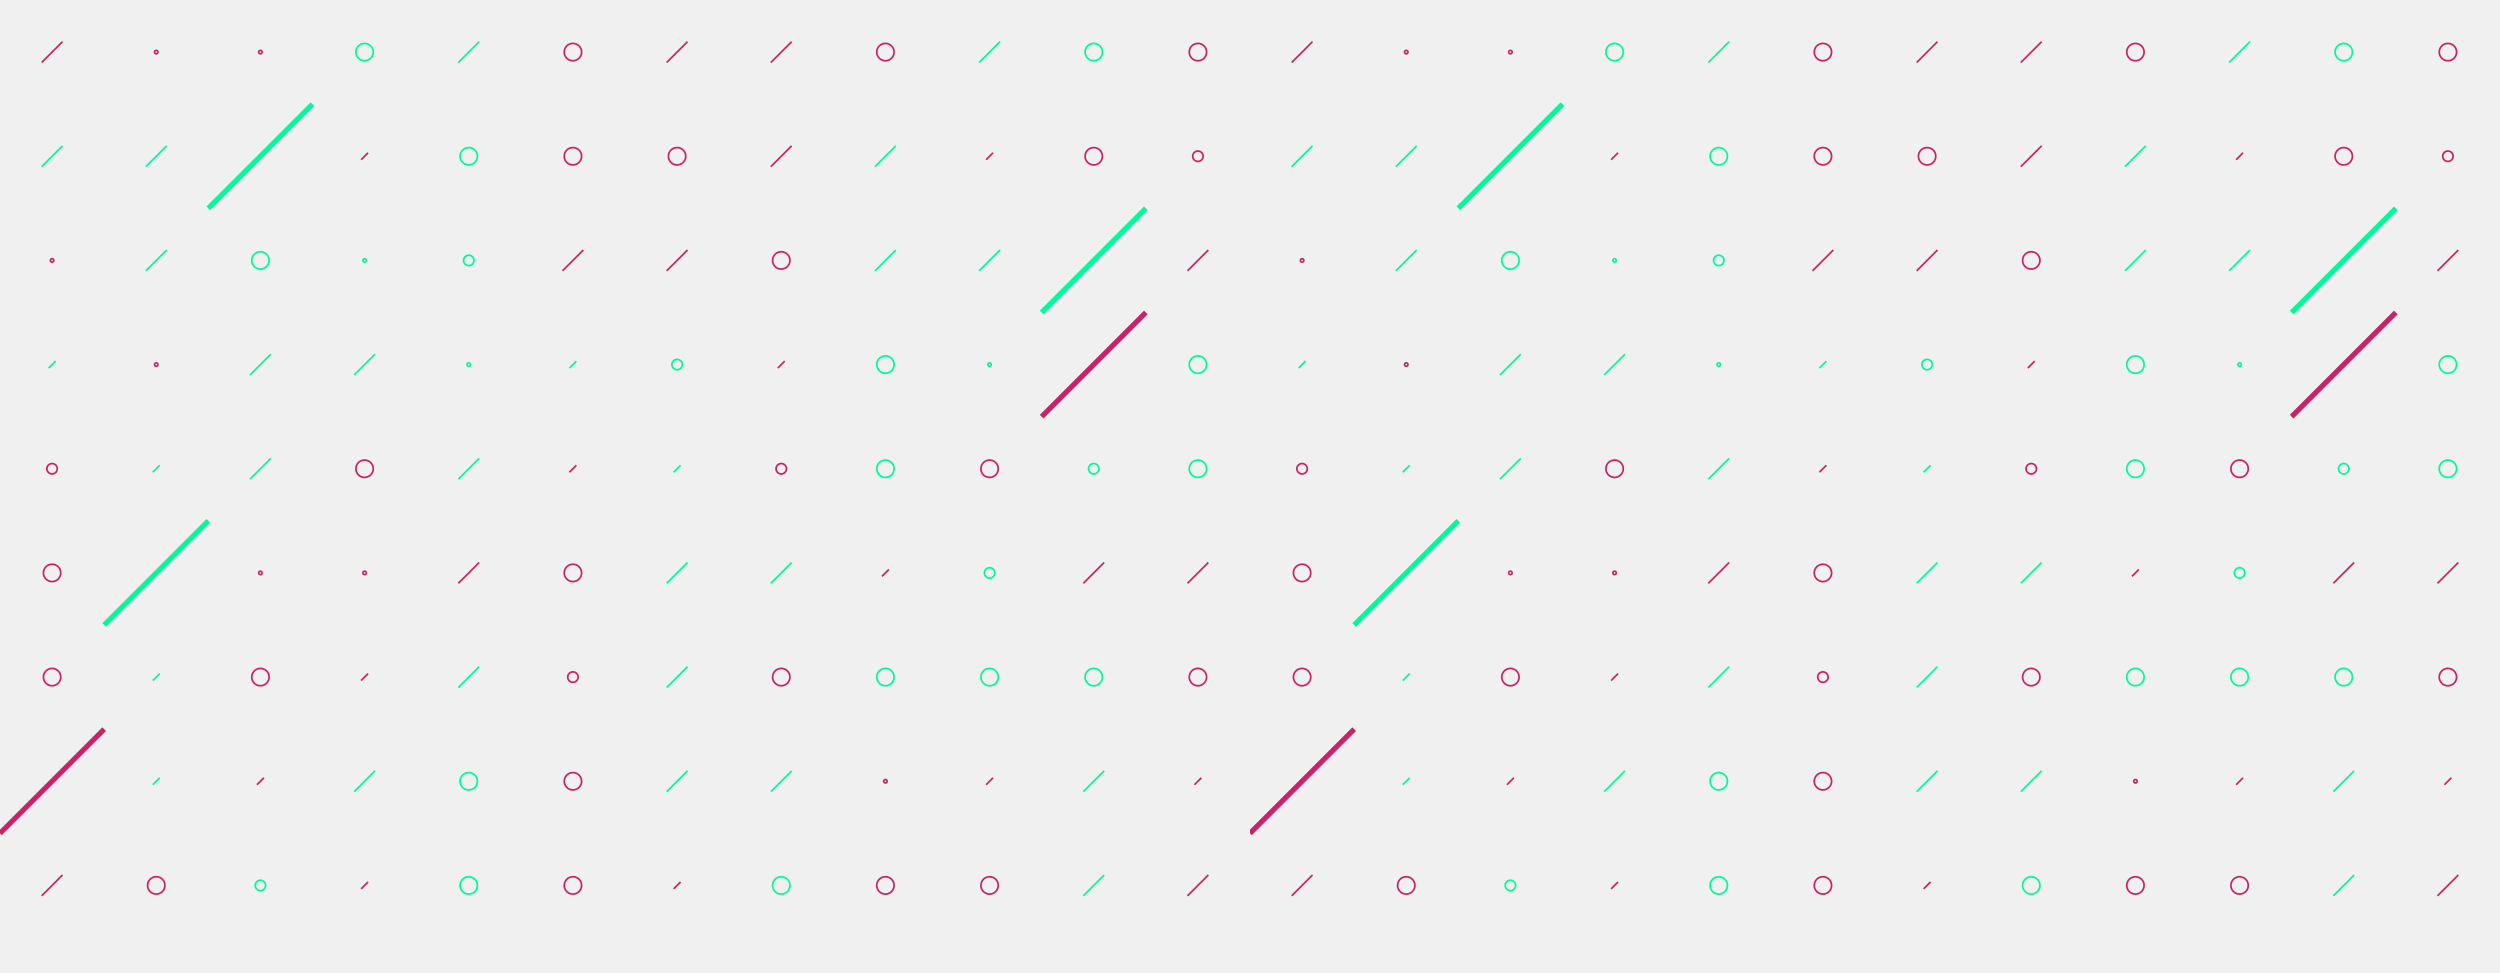
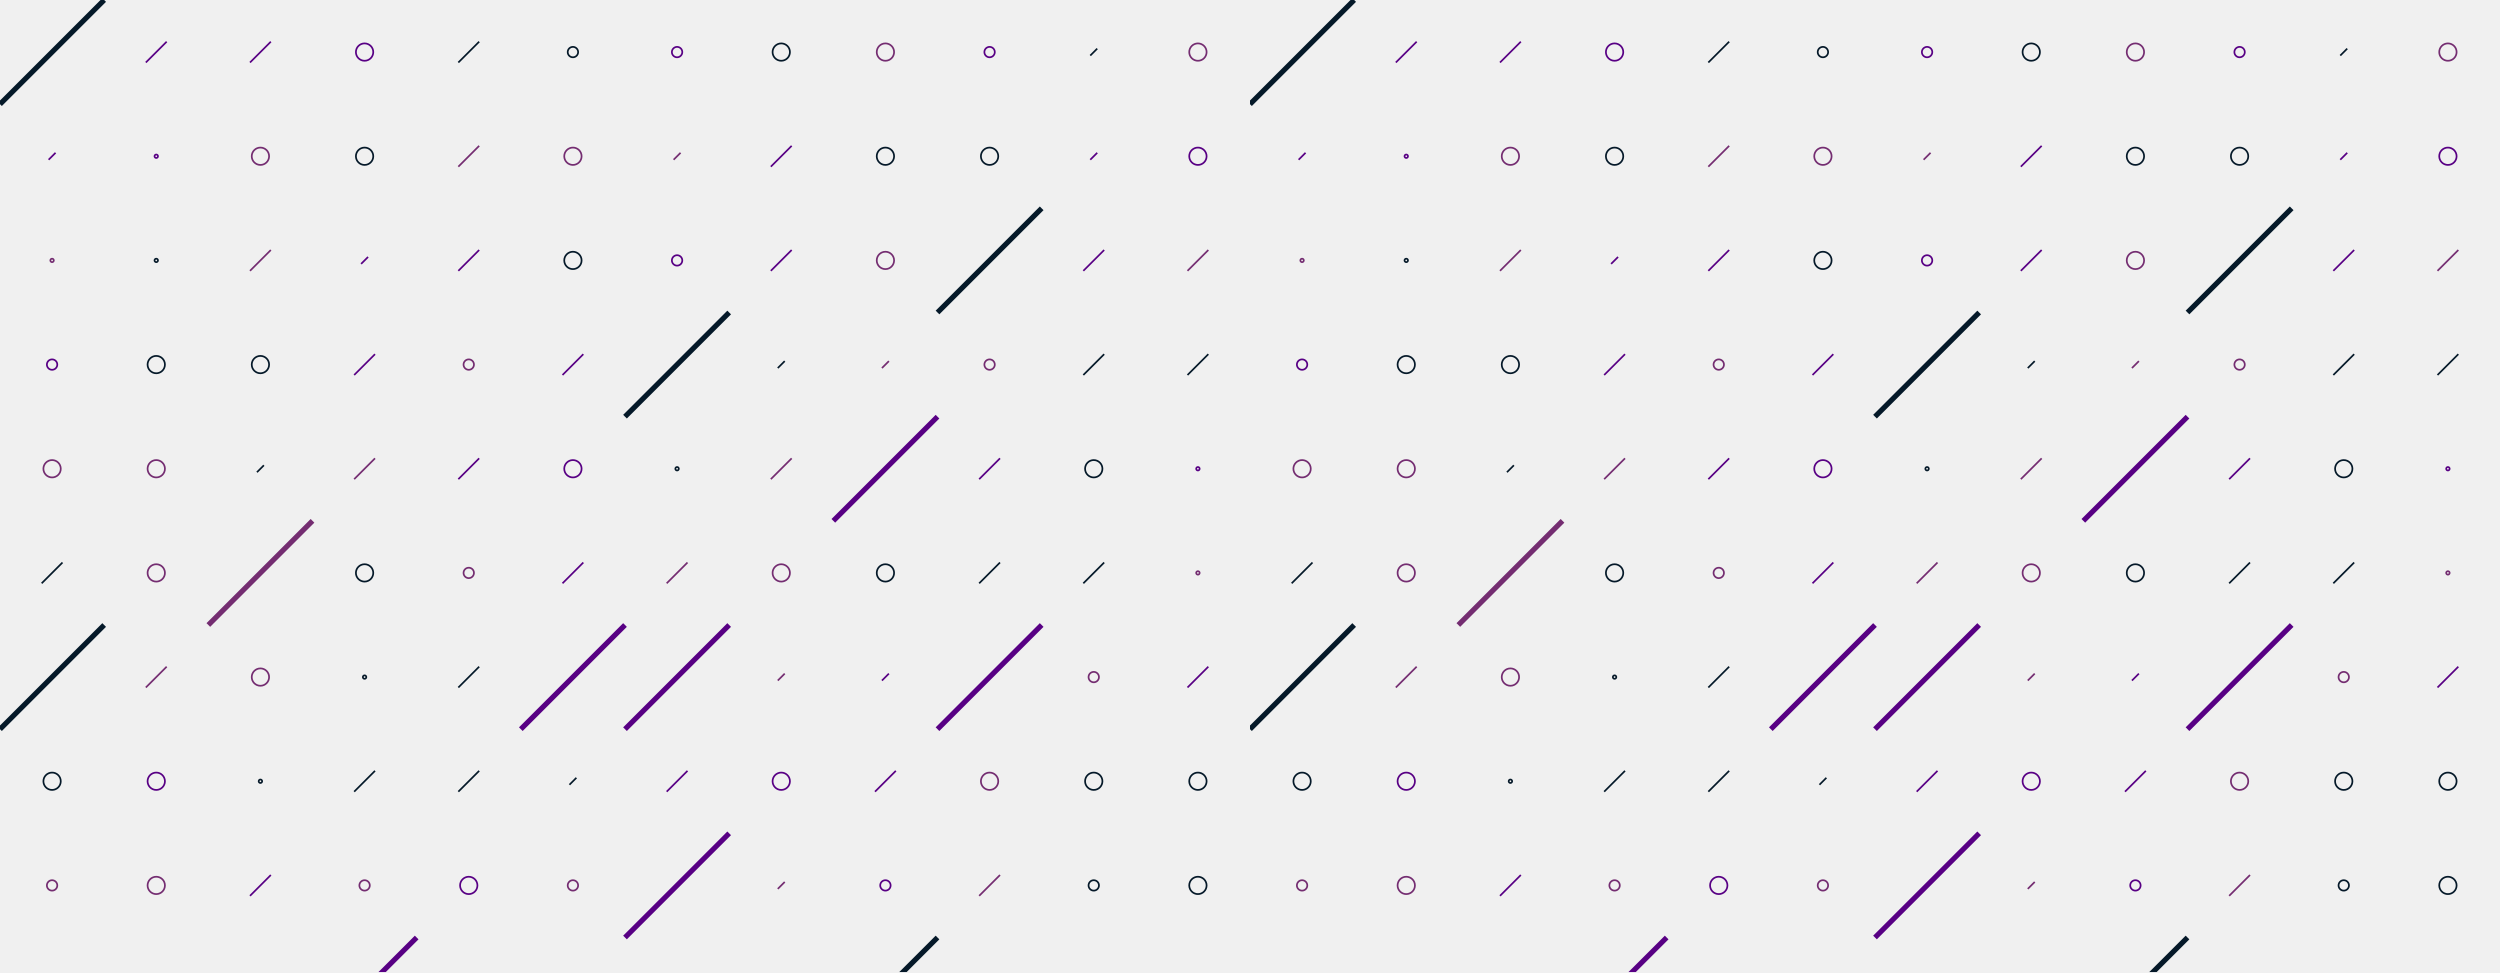
<svg xmlns="http://www.w3.org/2000/svg" xmlns:xlink="http://www.w3.org/1999/xlink" width="1440" height="560" preserveAspectRatio="none">
  <g fill="none" mask="url(&quot;#a&quot;)">
    <use xlink:href="#b" />
    <use xlink:href="#b" x="720" />
  </g>
  <defs>
-     <path id="d" d="M-1 0a1 1 0 1 0 2 0 1 1 0 1 0-2 0z" />
+     <path id="e" d="M-1 0a1 1 0 1 0 2 0 1 1 0 1 0-2 0z" />
    <path id="f" d="M-3 0a3 3 0 1 0 6 0 3 3 0 1 0-6 0z" />
    <path id="g" d="M-5 0A5 5 0 1 0 5 0 5 5 0 1 0-5 0z" />
-     <path id="e" d="m2-2-4 4z" />
-     <path id="c" d="M6-6-6 6z" />
-     <path id="h" d="m30-30-60 60z" />
+     <path id="d" d="m2-2-4 4z" />
+     <path id="h" d="M6-6-6 6z" />
+     <path id="c" d="m30-30-60 60z" />
    <mask id="a">
      <path fill="#fff" d="M0 0h1440v560H0z" />
    </mask>
  </defs>
  <symbol id="b">
-     <use xlink:href="#c" x="30" y="30" stroke="rgba(198, 35, 104, 1)" />
-     <use xlink:href="#c" x="30" y="90" stroke="rgba(0, 250, 154, 1)" />
-     <use xlink:href="#d" x="30" y="150" stroke="rgba(198, 35, 104, 1)" />
-     <use xlink:href="#e" x="30" y="210" stroke="rgba(0, 250, 154, 1)" />
-     <use xlink:href="#f" x="30" y="270" stroke="rgba(198, 35, 104, 1)" />
-     <use xlink:href="#g" x="30" y="330" stroke="rgba(198, 35, 104, 1)" />
-     <use xlink:href="#g" x="30" y="390" stroke="rgba(198, 35, 104, 1)" />
-     <use xlink:href="#h" x="30" y="450" stroke="rgba(198, 35, 104, 1)" stroke-width="3" />
-     <use xlink:href="#c" x="30" y="510" stroke="rgba(198, 35, 104, 1)" />
-     <use xlink:href="#g" x="30" y="570" stroke="rgba(198, 35, 104, 1)" />
-     <use xlink:href="#d" x="90" y="30" stroke="rgba(198, 35, 104, 1)" />
-     <use xlink:href="#c" x="90" y="90" stroke="rgba(0, 250, 154, 1)" />
-     <use xlink:href="#c" x="90" y="150" stroke="rgba(0, 250, 154, 1)" />
-     <use xlink:href="#d" x="90" y="210" stroke="rgba(198, 35, 104, 1)" />
-     <use xlink:href="#e" x="90" y="270" stroke="rgba(0, 250, 154, 1)" />
-     <use xlink:href="#h" x="90" y="330" stroke="rgba(0, 250, 154, 1)" stroke-width="3" />
-     <use xlink:href="#e" x="90" y="390" stroke="rgba(0, 250, 154, 1)" />
-     <use xlink:href="#e" x="90" y="450" stroke="rgba(0, 250, 154, 1)" />
-     <use xlink:href="#g" x="90" y="510" stroke="rgba(198, 35, 104, 1)" />
-     <use xlink:href="#c" x="90" y="570" stroke="rgba(198, 35, 104, 1)" />
-     <use xlink:href="#d" x="150" y="30" stroke="rgba(198, 35, 104, 1)" />
-     <use xlink:href="#h" x="150" y="90" stroke="rgba(0, 250, 154, 1)" stroke-width="3" />
-     <use xlink:href="#g" x="150" y="150" stroke="rgba(0, 250, 154, 1)" />
-     <use xlink:href="#c" x="150" y="210" stroke="rgba(0, 250, 154, 1)" />
-     <use xlink:href="#c" x="150" y="270" stroke="rgba(0, 250, 154, 1)" />
-     <use xlink:href="#d" x="150" y="330" stroke="rgba(198, 35, 104, 1)" />
-     <use xlink:href="#g" x="150" y="390" stroke="rgba(198, 35, 104, 1)" />
-     <use xlink:href="#e" x="150" y="450" stroke="rgba(198, 35, 104, 1)" />
-     <use xlink:href="#f" x="150" y="510" stroke="rgba(0, 250, 154, 1)" />
-     <use xlink:href="#g" x="150" y="570" stroke="rgba(198, 35, 104, 1)" />
-     <use xlink:href="#g" x="210" y="30" stroke="rgba(0, 250, 154, 1)" />
-     <use xlink:href="#e" x="210" y="90" stroke="rgba(198, 35, 104, 1)" />
-     <use xlink:href="#d" x="210" y="150" stroke="rgba(0, 250, 154, 1)" />
-     <use xlink:href="#c" x="210" y="210" stroke="rgba(0, 250, 154, 1)" />
-     <use xlink:href="#g" x="210" y="270" stroke="rgba(198, 35, 104, 1)" />
-     <use xlink:href="#d" x="210" y="330" stroke="rgba(198, 35, 104, 1)" />
-     <use xlink:href="#e" x="210" y="390" stroke="rgba(198, 35, 104, 1)" />
-     <use xlink:href="#c" x="210" y="450" stroke="rgba(0, 250, 154, 1)" />
-     <use xlink:href="#e" x="210" y="510" stroke="rgba(198, 35, 104, 1)" />
-     <use xlink:href="#g" x="210" y="570" stroke="rgba(0, 250, 154, 1)" />
-     <use xlink:href="#c" x="270" y="30" stroke="rgba(0, 250, 154, 1)" />
-     <use xlink:href="#g" x="270" y="90" stroke="rgba(0, 250, 154, 1)" />
-     <use xlink:href="#f" x="270" y="150" stroke="rgba(0, 250, 154, 1)" />
-     <use xlink:href="#d" x="270" y="210" stroke="rgba(0, 250, 154, 1)" />
-     <use xlink:href="#c" x="270" y="270" stroke="rgba(0, 250, 154, 1)" />
-     <use xlink:href="#c" x="270" y="330" stroke="rgba(198, 35, 104, 1)" />
-     <use xlink:href="#c" x="270" y="390" stroke="rgba(0, 250, 154, 1)" />
-     <use xlink:href="#g" x="270" y="450" stroke="rgba(0, 250, 154, 1)" />
-     <use xlink:href="#g" x="270" y="510" stroke="rgba(0, 250, 154, 1)" />
-     <use xlink:href="#g" x="270" y="570" stroke="rgba(0, 250, 154, 1)" />
-     <use xlink:href="#g" x="330" y="30" stroke="rgba(198, 35, 104, 1)" />
-     <use xlink:href="#g" x="330" y="90" stroke="rgba(198, 35, 104, 1)" />
-     <use xlink:href="#c" x="330" y="150" stroke="rgba(198, 35, 104, 1)" />
-     <use xlink:href="#e" x="330" y="210" stroke="rgba(0, 250, 154, 1)" />
-     <use xlink:href="#e" x="330" y="270" stroke="rgba(198, 35, 104, 1)" />
-     <use xlink:href="#g" x="330" y="330" stroke="rgba(198, 35, 104, 1)" />
-     <use xlink:href="#f" x="330" y="390" stroke="rgba(198, 35, 104, 1)" />
-     <use xlink:href="#g" x="330" y="450" stroke="rgba(198, 35, 104, 1)" />
-     <use xlink:href="#g" x="330" y="510" stroke="rgba(198, 35, 104, 1)" />
-     <use xlink:href="#f" x="330" y="570" stroke="rgba(0, 250, 154, 1)" />
-     <use xlink:href="#c" x="390" y="30" stroke="rgba(198, 35, 104, 1)" />
-     <use xlink:href="#g" x="390" y="90" stroke="rgba(198, 35, 104, 1)" />
-     <use xlink:href="#c" x="390" y="150" stroke="rgba(198, 35, 104, 1)" />
-     <use xlink:href="#f" x="390" y="210" stroke="rgba(0, 250, 154, 1)" />
-     <use xlink:href="#e" x="390" y="270" stroke="rgba(0, 250, 154, 1)" />
-     <use xlink:href="#c" x="390" y="330" stroke="rgba(0, 250, 154, 1)" />
-     <use xlink:href="#c" x="390" y="390" stroke="rgba(0, 250, 154, 1)" />
-     <use xlink:href="#c" x="390" y="450" stroke="rgba(0, 250, 154, 1)" />
-     <use xlink:href="#e" x="390" y="510" stroke="rgba(198, 35, 104, 1)" />
-     <use xlink:href="#g" x="390" y="570" stroke="rgba(198, 35, 104, 1)" />
-     <use xlink:href="#c" x="450" y="30" stroke="rgba(198, 35, 104, 1)" />
-     <use xlink:href="#c" x="450" y="90" stroke="rgba(198, 35, 104, 1)" />
-     <use xlink:href="#g" x="450" y="150" stroke="rgba(198, 35, 104, 1)" />
-     <use xlink:href="#e" x="450" y="210" stroke="rgba(198, 35, 104, 1)" />
-     <use xlink:href="#f" x="450" y="270" stroke="rgba(198, 35, 104, 1)" />
-     <use xlink:href="#c" x="450" y="330" stroke="rgba(0, 250, 154, 1)" />
-     <use xlink:href="#g" x="450" y="390" stroke="rgba(198, 35, 104, 1)" />
-     <use xlink:href="#c" x="450" y="450" stroke="rgba(0, 250, 154, 1)" />
-     <use xlink:href="#g" x="450" y="510" stroke="rgba(0, 250, 154, 1)" />
-     <use xlink:href="#g" x="450" y="570" stroke="rgba(0, 250, 154, 1)" />
-     <use xlink:href="#g" x="510" y="30" stroke="rgba(198, 35, 104, 1)" />
-     <use xlink:href="#c" x="510" y="90" stroke="rgba(0, 250, 154, 1)" />
-     <use xlink:href="#c" x="510" y="150" stroke="rgba(0, 250, 154, 1)" />
-     <use xlink:href="#g" x="510" y="210" stroke="rgba(0, 250, 154, 1)" />
-     <use xlink:href="#g" x="510" y="270" stroke="rgba(0, 250, 154, 1)" />
-     <use xlink:href="#e" x="510" y="330" stroke="rgba(198, 35, 104, 1)" />
-     <use xlink:href="#g" x="510" y="390" stroke="rgba(0, 250, 154, 1)" />
-     <use xlink:href="#d" x="510" y="450" stroke="rgba(198, 35, 104, 1)" />
-     <use xlink:href="#g" x="510" y="510" stroke="rgba(198, 35, 104, 1)" />
-     <use xlink:href="#c" x="510" y="570" stroke="rgba(0, 250, 154, 1)" />
-     <use xlink:href="#c" x="570" y="30" stroke="rgba(0, 250, 154, 1)" />
-     <use xlink:href="#e" x="570" y="90" stroke="rgba(198, 35, 104, 1)" />
-     <use xlink:href="#c" x="570" y="150" stroke="rgba(0, 250, 154, 1)" />
-     <use xlink:href="#d" x="570" y="210" stroke="rgba(0, 250, 154, 1)" />
-     <use xlink:href="#g" x="570" y="270" stroke="rgba(198, 35, 104, 1)" />
-     <use xlink:href="#f" x="570" y="330" stroke="rgba(0, 250, 154, 1)" />
-     <use xlink:href="#g" x="570" y="390" stroke="rgba(0, 250, 154, 1)" />
-     <use xlink:href="#e" x="570" y="450" stroke="rgba(198, 35, 104, 1)" />
-     <use xlink:href="#g" x="570" y="510" stroke="rgba(198, 35, 104, 1)" />
-     <use xlink:href="#d" x="570" y="570" stroke="rgba(0, 250, 154, 1)" />
-     <use xlink:href="#g" x="630" y="30" stroke="rgba(0, 250, 154, 1)" />
-     <use xlink:href="#g" x="630" y="90" stroke="rgba(198, 35, 104, 1)" />
-     <use xlink:href="#h" x="630" y="150" stroke="rgba(0, 250, 154, 1)" stroke-width="3" />
-     <use xlink:href="#h" x="630" y="210" stroke="rgba(198, 35, 104, 1)" stroke-width="3" />
-     <use xlink:href="#f" x="630" y="270" stroke="rgba(0, 250, 154, 1)" />
-     <use xlink:href="#c" x="630" y="330" stroke="rgba(198, 35, 104, 1)" />
-     <use xlink:href="#g" x="630" y="390" stroke="rgba(0, 250, 154, 1)" />
-     <use xlink:href="#c" x="630" y="450" stroke="rgba(0, 250, 154, 1)" />
-     <use xlink:href="#c" x="630" y="510" stroke="rgba(0, 250, 154, 1)" />
-     <use xlink:href="#c" x="630" y="570" stroke="rgba(0, 250, 154, 1)" />
-     <use xlink:href="#g" x="690" y="30" stroke="rgba(198, 35, 104, 1)" />
-     <use xlink:href="#f" x="690" y="90" stroke="rgba(198, 35, 104, 1)" />
-     <use xlink:href="#c" x="690" y="150" stroke="rgba(198, 35, 104, 1)" />
-     <use xlink:href="#g" x="690" y="210" stroke="rgba(0, 250, 154, 1)" />
-     <use xlink:href="#g" x="690" y="270" stroke="rgba(0, 250, 154, 1)" />
-     <use xlink:href="#c" x="690" y="330" stroke="rgba(198, 35, 104, 1)" />
-     <use xlink:href="#g" x="690" y="390" stroke="rgba(198, 35, 104, 1)" />
-     <use xlink:href="#e" x="690" y="450" stroke="rgba(198, 35, 104, 1)" />
-     <use xlink:href="#c" x="690" y="510" stroke="rgba(198, 35, 104, 1)" />
-     <use xlink:href="#g" x="690" y="570" stroke="rgba(198, 35, 104, 1)" />
+     <use xlink:href="#c" x="30" y="30" stroke="rgba(5, 25, 41, 1)" stroke-width="3" />
+     <use xlink:href="#d" x="30" y="90" stroke="rgba(88, 0, 132, 1)" />
+     <use xlink:href="#e" x="30" y="150" stroke="rgba(116, 45, 113, 1)" />
+     <use xlink:href="#f" x="30" y="210" stroke="rgba(88, 0, 132, 1)" />
+     <use xlink:href="#g" x="30" y="270" stroke="rgba(116, 45, 113, 1)" />
+     <use xlink:href="#h" x="30" y="330" stroke="rgba(5, 25, 41, 1)" />
+     <use xlink:href="#c" x="30" y="390" stroke="rgba(5, 25, 41, 1)" stroke-width="3" />
+     <use xlink:href="#g" x="30" y="450" stroke="rgba(5, 25, 41, 1)" />
+     <use xlink:href="#f" x="30" y="510" stroke="rgba(116, 45, 113, 1)" />
+     <use xlink:href="#d" x="30" y="570" stroke="rgba(5, 25, 41, 1)" />
+     <use xlink:href="#h" x="90" y="30" stroke="rgba(88, 0, 132, 1)" />
+     <use xlink:href="#e" x="90" y="90" stroke="rgba(88, 0, 132, 1)" />
+     <use xlink:href="#e" x="90" y="150" stroke="rgba(5, 25, 41, 1)" />
+     <use xlink:href="#g" x="90" y="210" stroke="rgba(5, 25, 41, 1)" />
+     <use xlink:href="#g" x="90" y="270" stroke="rgba(116, 45, 113, 1)" />
+     <use xlink:href="#g" x="90" y="330" stroke="rgba(116, 45, 113, 1)" />
+     <use xlink:href="#h" x="90" y="390" stroke="rgba(116, 45, 113, 1)" />
+     <use xlink:href="#g" x="90" y="450" stroke="rgba(88, 0, 132, 1)" />
+     <use xlink:href="#g" x="90" y="510" stroke="rgba(116, 45, 113, 1)" />
+     <use xlink:href="#h" x="90" y="570" stroke="rgba(88, 0, 132, 1)" />
+     <use xlink:href="#h" x="150" y="30" stroke="rgba(88, 0, 132, 1)" />
+     <use xlink:href="#g" x="150" y="90" stroke="rgba(116, 45, 113, 1)" />
+     <use xlink:href="#h" x="150" y="150" stroke="rgba(116, 45, 113, 1)" />
+     <use xlink:href="#g" x="150" y="210" stroke="rgba(5, 25, 41, 1)" />
+     <use xlink:href="#d" x="150" y="270" stroke="rgba(5, 25, 41, 1)" />
+     <use xlink:href="#c" x="150" y="330" stroke="rgba(116, 45, 113, 1)" stroke-width="3" />
+     <use xlink:href="#g" x="150" y="390" stroke="rgba(116, 45, 113, 1)" />
+     <use xlink:href="#e" x="150" y="450" stroke="rgba(5, 25, 41, 1)" />
+     <use xlink:href="#h" x="150" y="510" stroke="rgba(88, 0, 132, 1)" />
+     <use xlink:href="#f" x="150" y="570" stroke="rgba(88, 0, 132, 1)" />
+     <use xlink:href="#g" x="210" y="30" stroke="rgba(88, 0, 132, 1)" />
+     <use xlink:href="#g" x="210" y="90" stroke="rgba(5, 25, 41, 1)" />
+     <use xlink:href="#d" x="210" y="150" stroke="rgba(88, 0, 132, 1)" />
+     <use xlink:href="#h" x="210" y="210" stroke="rgba(88, 0, 132, 1)" />
+     <use xlink:href="#h" x="210" y="270" stroke="rgba(116, 45, 113, 1)" />
+     <use xlink:href="#g" x="210" y="330" stroke="rgba(5, 25, 41, 1)" />
+     <use xlink:href="#e" x="210" y="390" stroke="rgba(5, 25, 41, 1)" />
+     <use xlink:href="#h" x="210" y="450" stroke="rgba(5, 25, 41, 1)" />
+     <use xlink:href="#f" x="210" y="510" stroke="rgba(116, 45, 113, 1)" />
+     <use xlink:href="#c" x="210" y="570" stroke="rgba(88, 0, 132, 1)" stroke-width="3" />
+     <use xlink:href="#h" x="270" y="30" stroke="rgba(5, 25, 41, 1)" />
+     <use xlink:href="#h" x="270" y="90" stroke="rgba(116, 45, 113, 1)" />
+     <use xlink:href="#h" x="270" y="150" stroke="rgba(88, 0, 132, 1)" />
+     <use xlink:href="#f" x="270" y="210" stroke="rgba(116, 45, 113, 1)" />
+     <use xlink:href="#h" x="270" y="270" stroke="rgba(88, 0, 132, 1)" />
+     <use xlink:href="#f" x="270" y="330" stroke="rgba(116, 45, 113, 1)" />
+     <use xlink:href="#h" x="270" y="390" stroke="rgba(5, 25, 41, 1)" />
+     <use xlink:href="#h" x="270" y="450" stroke="rgba(5, 25, 41, 1)" />
+     <use xlink:href="#g" x="270" y="510" stroke="rgba(88, 0, 132, 1)" />
+     <use xlink:href="#e" x="270" y="570" stroke="rgba(116, 45, 113, 1)" />
+     <use xlink:href="#f" x="330" y="30" stroke="rgba(5, 25, 41, 1)" />
+     <use xlink:href="#g" x="330" y="90" stroke="rgba(116, 45, 113, 1)" />
+     <use xlink:href="#g" x="330" y="150" stroke="rgba(5, 25, 41, 1)" />
+     <use xlink:href="#h" x="330" y="210" stroke="rgba(88, 0, 132, 1)" />
+     <use xlink:href="#g" x="330" y="270" stroke="rgba(88, 0, 132, 1)" />
+     <use xlink:href="#h" x="330" y="330" stroke="rgba(88, 0, 132, 1)" />
+     <use xlink:href="#c" x="330" y="390" stroke="rgba(88, 0, 132, 1)" stroke-width="3" />
+     <use xlink:href="#d" x="330" y="450" stroke="rgba(5, 25, 41, 1)" />
+     <use xlink:href="#f" x="330" y="510" stroke="rgba(116, 45, 113, 1)" />
+     <use xlink:href="#d" x="330" y="570" stroke="rgba(88, 0, 132, 1)" />
+     <use xlink:href="#f" x="390" y="30" stroke="rgba(88, 0, 132, 1)" />
+     <use xlink:href="#d" x="390" y="90" stroke="rgba(116, 45, 113, 1)" />
+     <use xlink:href="#f" x="390" y="150" stroke="rgba(88, 0, 132, 1)" />
+     <use xlink:href="#c" x="390" y="210" stroke="rgba(5, 25, 41, 1)" stroke-width="3" />
+     <use xlink:href="#e" x="390" y="270" stroke="rgba(5, 25, 41, 1)" />
+     <use xlink:href="#h" x="390" y="330" stroke="rgba(116, 45, 113, 1)" />
+     <use xlink:href="#c" x="390" y="390" stroke="rgba(88, 0, 132, 1)" stroke-width="3" />
+     <use xlink:href="#h" x="390" y="450" stroke="rgba(88, 0, 132, 1)" />
+     <use xlink:href="#c" x="390" y="510" stroke="rgba(88, 0, 132, 1)" stroke-width="3" />
+     <use xlink:href="#d" x="390" y="570" stroke="rgba(88, 0, 132, 1)" />
+     <use xlink:href="#g" x="450" y="30" stroke="rgba(5, 25, 41, 1)" />
+     <use xlink:href="#h" x="450" y="90" stroke="rgba(88, 0, 132, 1)" />
+     <use xlink:href="#h" x="450" y="150" stroke="rgba(88, 0, 132, 1)" />
+     <use xlink:href="#d" x="450" y="210" stroke="rgba(5, 25, 41, 1)" />
+     <use xlink:href="#h" x="450" y="270" stroke="rgba(116, 45, 113, 1)" />
+     <use xlink:href="#g" x="450" y="330" stroke="rgba(116, 45, 113, 1)" />
+     <use xlink:href="#d" x="450" y="390" stroke="rgba(116, 45, 113, 1)" />
+     <use xlink:href="#g" x="450" y="450" stroke="rgba(88, 0, 132, 1)" />
+     <use xlink:href="#d" x="450" y="510" stroke="rgba(116, 45, 113, 1)" />
+     <use xlink:href="#f" x="450" y="570" stroke="rgba(88, 0, 132, 1)" />
+     <use xlink:href="#g" x="510" y="30" stroke="rgba(116, 45, 113, 1)" />
+     <use xlink:href="#g" x="510" y="90" stroke="rgba(5, 25, 41, 1)" />
+     <use xlink:href="#g" x="510" y="150" stroke="rgba(116, 45, 113, 1)" />
+     <use xlink:href="#d" x="510" y="210" stroke="rgba(116, 45, 113, 1)" />
+     <use xlink:href="#c" x="510" y="270" stroke="rgba(88, 0, 132, 1)" stroke-width="3" />
+     <use xlink:href="#g" x="510" y="330" stroke="rgba(5, 25, 41, 1)" />
+     <use xlink:href="#d" x="510" y="390" stroke="rgba(88, 0, 132, 1)" />
+     <use xlink:href="#h" x="510" y="450" stroke="rgba(88, 0, 132, 1)" />
+     <use xlink:href="#f" x="510" y="510" stroke="rgba(88, 0, 132, 1)" />
+     <use xlink:href="#c" x="510" y="570" stroke="rgba(5, 25, 41, 1)" stroke-width="3" />
+     <use xlink:href="#f" x="570" y="30" stroke="rgba(88, 0, 132, 1)" />
+     <use xlink:href="#g" x="570" y="90" stroke="rgba(5, 25, 41, 1)" />
+     <use xlink:href="#c" x="570" y="150" stroke="rgba(5, 25, 41, 1)" stroke-width="3" />
+     <use xlink:href="#f" x="570" y="210" stroke="rgba(116, 45, 113, 1)" />
+     <use xlink:href="#h" x="570" y="270" stroke="rgba(88, 0, 132, 1)" />
+     <use xlink:href="#h" x="570" y="330" stroke="rgba(5, 25, 41, 1)" />
+     <use xlink:href="#c" x="570" y="390" stroke="rgba(88, 0, 132, 1)" stroke-width="3" />
+     <use xlink:href="#g" x="570" y="450" stroke="rgba(116, 45, 113, 1)" />
+     <use xlink:href="#h" x="570" y="510" stroke="rgba(116, 45, 113, 1)" />
+     <use xlink:href="#h" x="570" y="570" stroke="rgba(88, 0, 132, 1)" />
+     <use xlink:href="#d" x="630" y="30" stroke="rgba(5, 25, 41, 1)" />
+     <use xlink:href="#d" x="630" y="90" stroke="rgba(88, 0, 132, 1)" />
+     <use xlink:href="#h" x="630" y="150" stroke="rgba(88, 0, 132, 1)" />
+     <use xlink:href="#h" x="630" y="210" stroke="rgba(5, 25, 41, 1)" />
+     <use xlink:href="#g" x="630" y="270" stroke="rgba(5, 25, 41, 1)" />
+     <use xlink:href="#h" x="630" y="330" stroke="rgba(5, 25, 41, 1)" />
+     <use xlink:href="#f" x="630" y="390" stroke="rgba(116, 45, 113, 1)" />
+     <use xlink:href="#g" x="630" y="450" stroke="rgba(5, 25, 41, 1)" />
+     <use xlink:href="#f" x="630" y="510" stroke="rgba(5, 25, 41, 1)" />
+     <use xlink:href="#g" x="630" y="570" stroke="rgba(88, 0, 132, 1)" />
+     <use xlink:href="#g" x="690" y="30" stroke="rgba(116, 45, 113, 1)" />
+     <use xlink:href="#g" x="690" y="90" stroke="rgba(88, 0, 132, 1)" />
+     <use xlink:href="#h" x="690" y="150" stroke="rgba(116, 45, 113, 1)" />
+     <use xlink:href="#h" x="690" y="210" stroke="rgba(5, 25, 41, 1)" />
+     <use xlink:href="#e" x="690" y="270" stroke="rgba(88, 0, 132, 1)" />
+     <use xlink:href="#e" x="690" y="330" stroke="rgba(116, 45, 113, 1)" />
+     <use xlink:href="#h" x="690" y="390" stroke="rgba(88, 0, 132, 1)" />
+     <use xlink:href="#g" x="690" y="450" stroke="rgba(5, 25, 41, 1)" />
+     <use xlink:href="#g" x="690" y="510" stroke="rgba(5, 25, 41, 1)" />
+     <use xlink:href="#g" x="690" y="570" stroke="rgba(5, 25, 41, 1)" />
  </symbol>
</svg>
